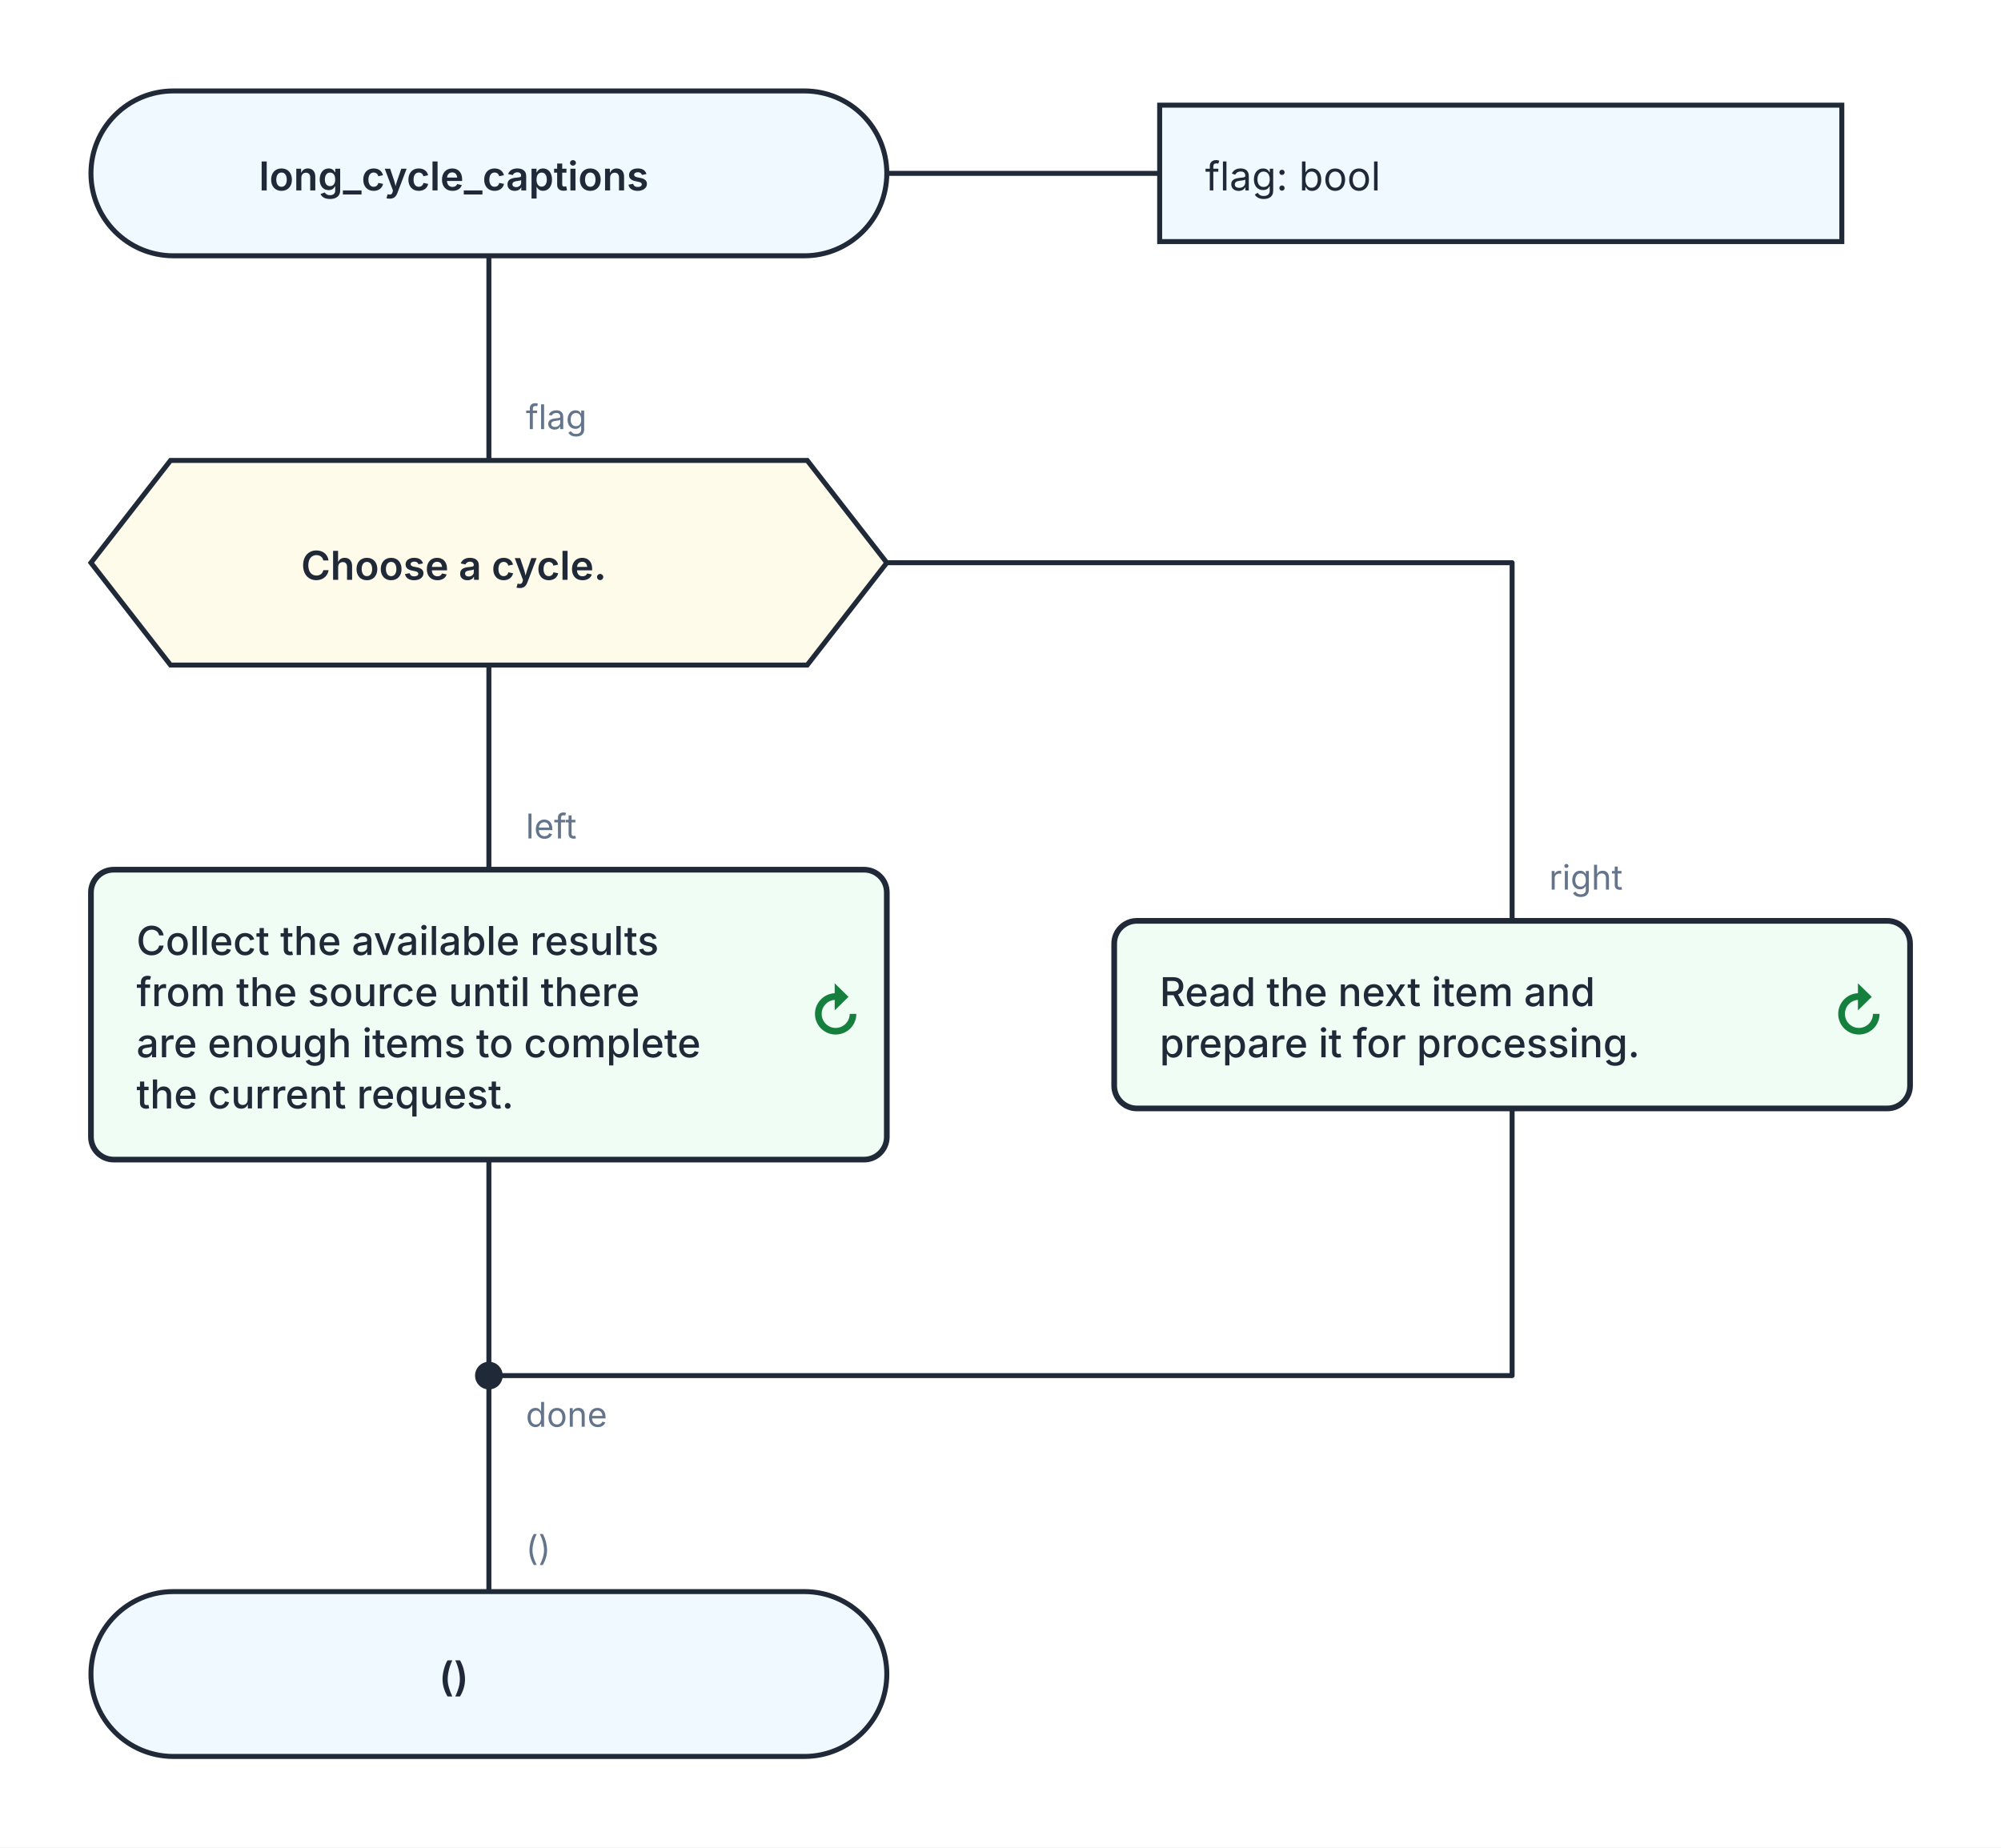
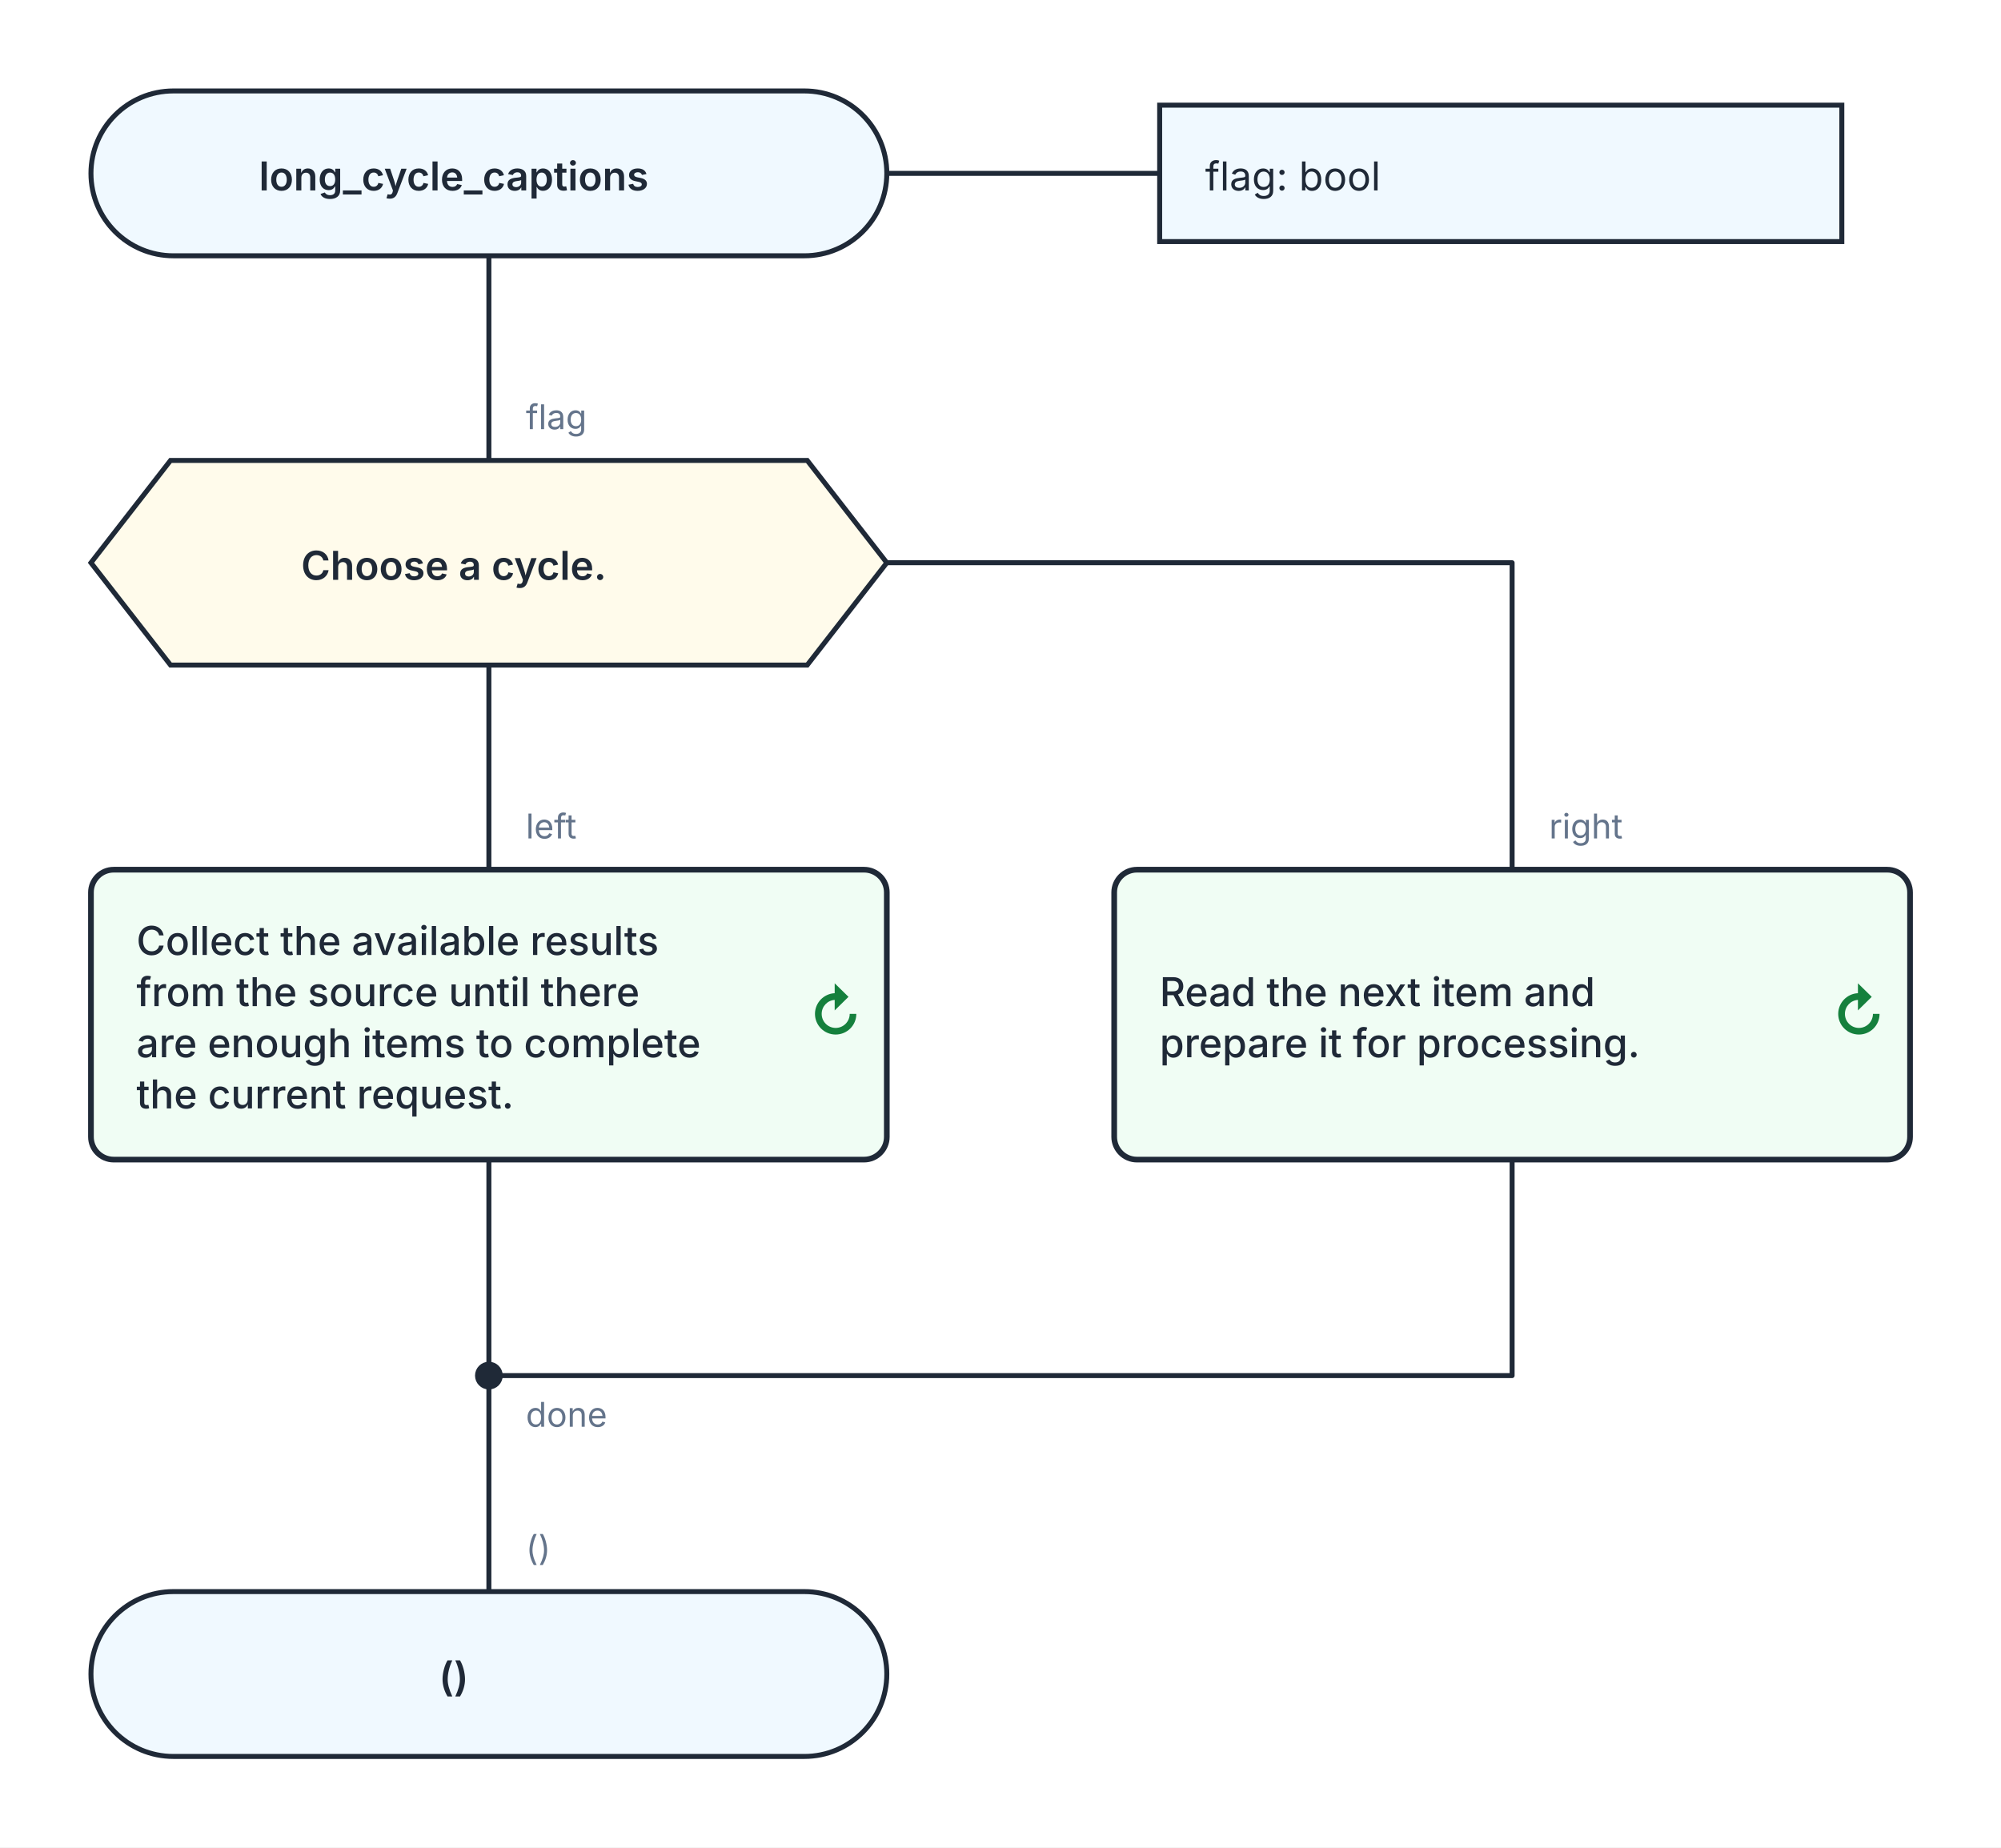
<svg xmlns="http://www.w3.org/2000/svg" width="704" height="650" viewBox="0 0 704 650" role="img" aria-labelledby="kaalang-title" aria-describedby="kaalang-description">
  <defs>
    <style>
      svg { color: #1f2937; font-family: Inter, ui-sans-serif, system-ui, -apple-system, BlinkMacSystemFont, "Segoe UI", sans-serif; text-rendering: optimizeLegibility; }
      .connection { fill: none; stroke: currentColor; stroke-width: 1.75; stroke-linecap: square; stroke-linejoin: round; }
      .connection-label { fill: #64748b; font-size: 12px; font-weight: 400; paint-order: stroke; stroke: #ffffff; stroke-width: 5px; stroke-linejoin: round; text-anchor: start; }
      .branch-label { fill: currentColor; font-weight: 500; }
      .parameter-link { fill: none; stroke: currentColor; stroke-width: 1.75; }
      .node-shape { fill: #ffffff; stroke: currentColor; stroke-width: 1.75; }
      .start .node-shape, .end .node-shape, .parameter-panel .node-shape { fill: #f0f9ff; }
      .action .node-shape, .call .node-shape { fill: #f8fafc; }
      .call-bars { fill: none; stroke: currentColor; stroke-width: 1.75; }
      .loop .node-shape { fill: #f0fdf4; stroke-width: 2; }
      .loop-marker { fill: #15803d; font-size: 20px; font-weight: 700; text-anchor: middle; }
      .question .node-shape { fill: #fffbeb; }
      .select .node-shape, .case .node-shape { fill: #f5f3ff; }
      .label { fill: currentColor; font-size: 14px; text-anchor: middle; }
      .start .label, .question .label, .select .label, .case .label, .end .label { font-weight: 600; }
      .action .label, .call .label, .loop .label { font-weight: 500; text-anchor: start; }
      .parameter-panel .label { font-weight: 400; text-anchor: start; }
      .cycle-boundary { fill: #f0fdf433; stroke: #15803d; stroke-width: 1.5; stroke-dasharray: 7 5; }
      .cycle-caption { fill: #166534; font-size: 12px; font-weight: 600; paint-order: stroke; stroke: #ffffff; stroke-width: 4px; }
    </style>
  </defs>
  <rect width="100%" height="100%" fill="#ffffff" />
  <g class="cycle-regions">
  </g>
  <g class="connections">
-     <path class="connection" d="       M 172 90 L 172 162       M 172 234 L 172 306       M 312 198 L 532 198 L 532 324       M 172 408 L 172 484       M 532 390 L 532 484 L 172 484       M 172 484 L 172 560     " />
+     <path class="connection" d="       M 172 90 L 172 162       M 172 234 L 172 306       M 312 198 L 532 198 L 532 306       M 172 408 L 172 484       M 532 408 L 532 484 L 172 484       M 172 484 L 172 560     " />
    <text class="connection-label" x="185" y="502" xml:space="preserve">
      <tspan x="185" dy="0">done</tspan>
    </text>
    <text class="connection-label" x="185" y="151" xml:space="preserve">
      <tspan x="185" dy="0">flag</tspan>
    </text>
    <text class="connection-label" x="185" y="295" xml:space="preserve">
      <tspan x="185" dy="0">left</tspan>
    </text>
-     <text class="connection-label" x="545" y="313" xml:space="preserve">
+     <text class="connection-label" x="545" y="295" xml:space="preserve">
      <tspan x="545" dy="0">right</tspan>
    </text>
    <text class="connection-label" x="185" y="549" xml:space="preserve">
      <tspan x="185" dy="0">()</tspan>
    </text>
  </g>
  <g class="nodes">
    <path class="parameter-link" d="M 312 61 L 408 61" />
    <g class="parameter-panel" transform="translate(528 61)">
      <rect class="node-shape" x="-120" y="-24" width="240" height="48" />
      <text class="label" x="-104" y="6" xml:space="preserve">
        <tspan x="-104" dy="0">flag: bool</tspan>
      </text>
    </g>
    <g class="node merge" transform="translate(172 484)">
      <circle class="node-shape" r="4" style="fill: currentColor" />
    </g>
    <g class="node start" transform="translate(172 61)">
      <rect class="node-shape" x="-140" y="-29" width="280" height="58" rx="29" />
      <text class="label" y="6" xml:space="preserve">
        <tspan x="0" dy="0">long_cycle_captions</tspan>
      </text>
    </g>
    <g class="node question" transform="translate(172 198)">
      <polygon class="node-shape" points="-112,-36 112,-36 140,0 112,36 -112,36 -140,0" />
      <text class="label" y="6" xml:space="preserve">
        <tspan x="0" dy="0">Choose a cycle.</tspan>
      </text>
    </g>
    <g class="node loop" transform="translate(172 357)">
      <rect class="node-shape" x="-140" y="-51" width="280" height="102" rx="8" />
      <text class="label" y="-21" xml:space="preserve">
        <tspan x="-124" dy="0">Collect the available results </tspan>
        <tspan x="-124" dy="18">from the source until there </tspan>
        <tspan x="-124" dy="18">are enough items to complete </tspan>
        <tspan x="-124" dy="18">the current request.</tspan>
      </text>
      <text class="loop-marker" x="122" y="7" aria-hidden="true">↻</text>
    </g>
    <g class="node loop" transform="translate(532 357)">
-       <rect class="node-shape" x="-140" y="-33" width="280" height="66" rx="8" />
+       <rect class="node-shape" x="-140" y="-51" width="280" height="102" rx="8" />
      <text class="label" y="-3" xml:space="preserve">
        <tspan x="-124" dy="0">Read the next item and </tspan>
        <tspan x="-124" dy="18">prepare it for processing.</tspan>
      </text>
      <text class="loop-marker" x="122" y="7" aria-hidden="true">↻</text>
    </g>
    <g class="node end" transform="translate(172 589)">
      <rect class="node-shape" x="-140" y="-29" width="280" height="58" rx="29" />
      <text class="label" y="6" xml:space="preserve">
        <tspan x="0" dy="0">()</tspan>
      </text>
    </g>
  </g>
</svg>
